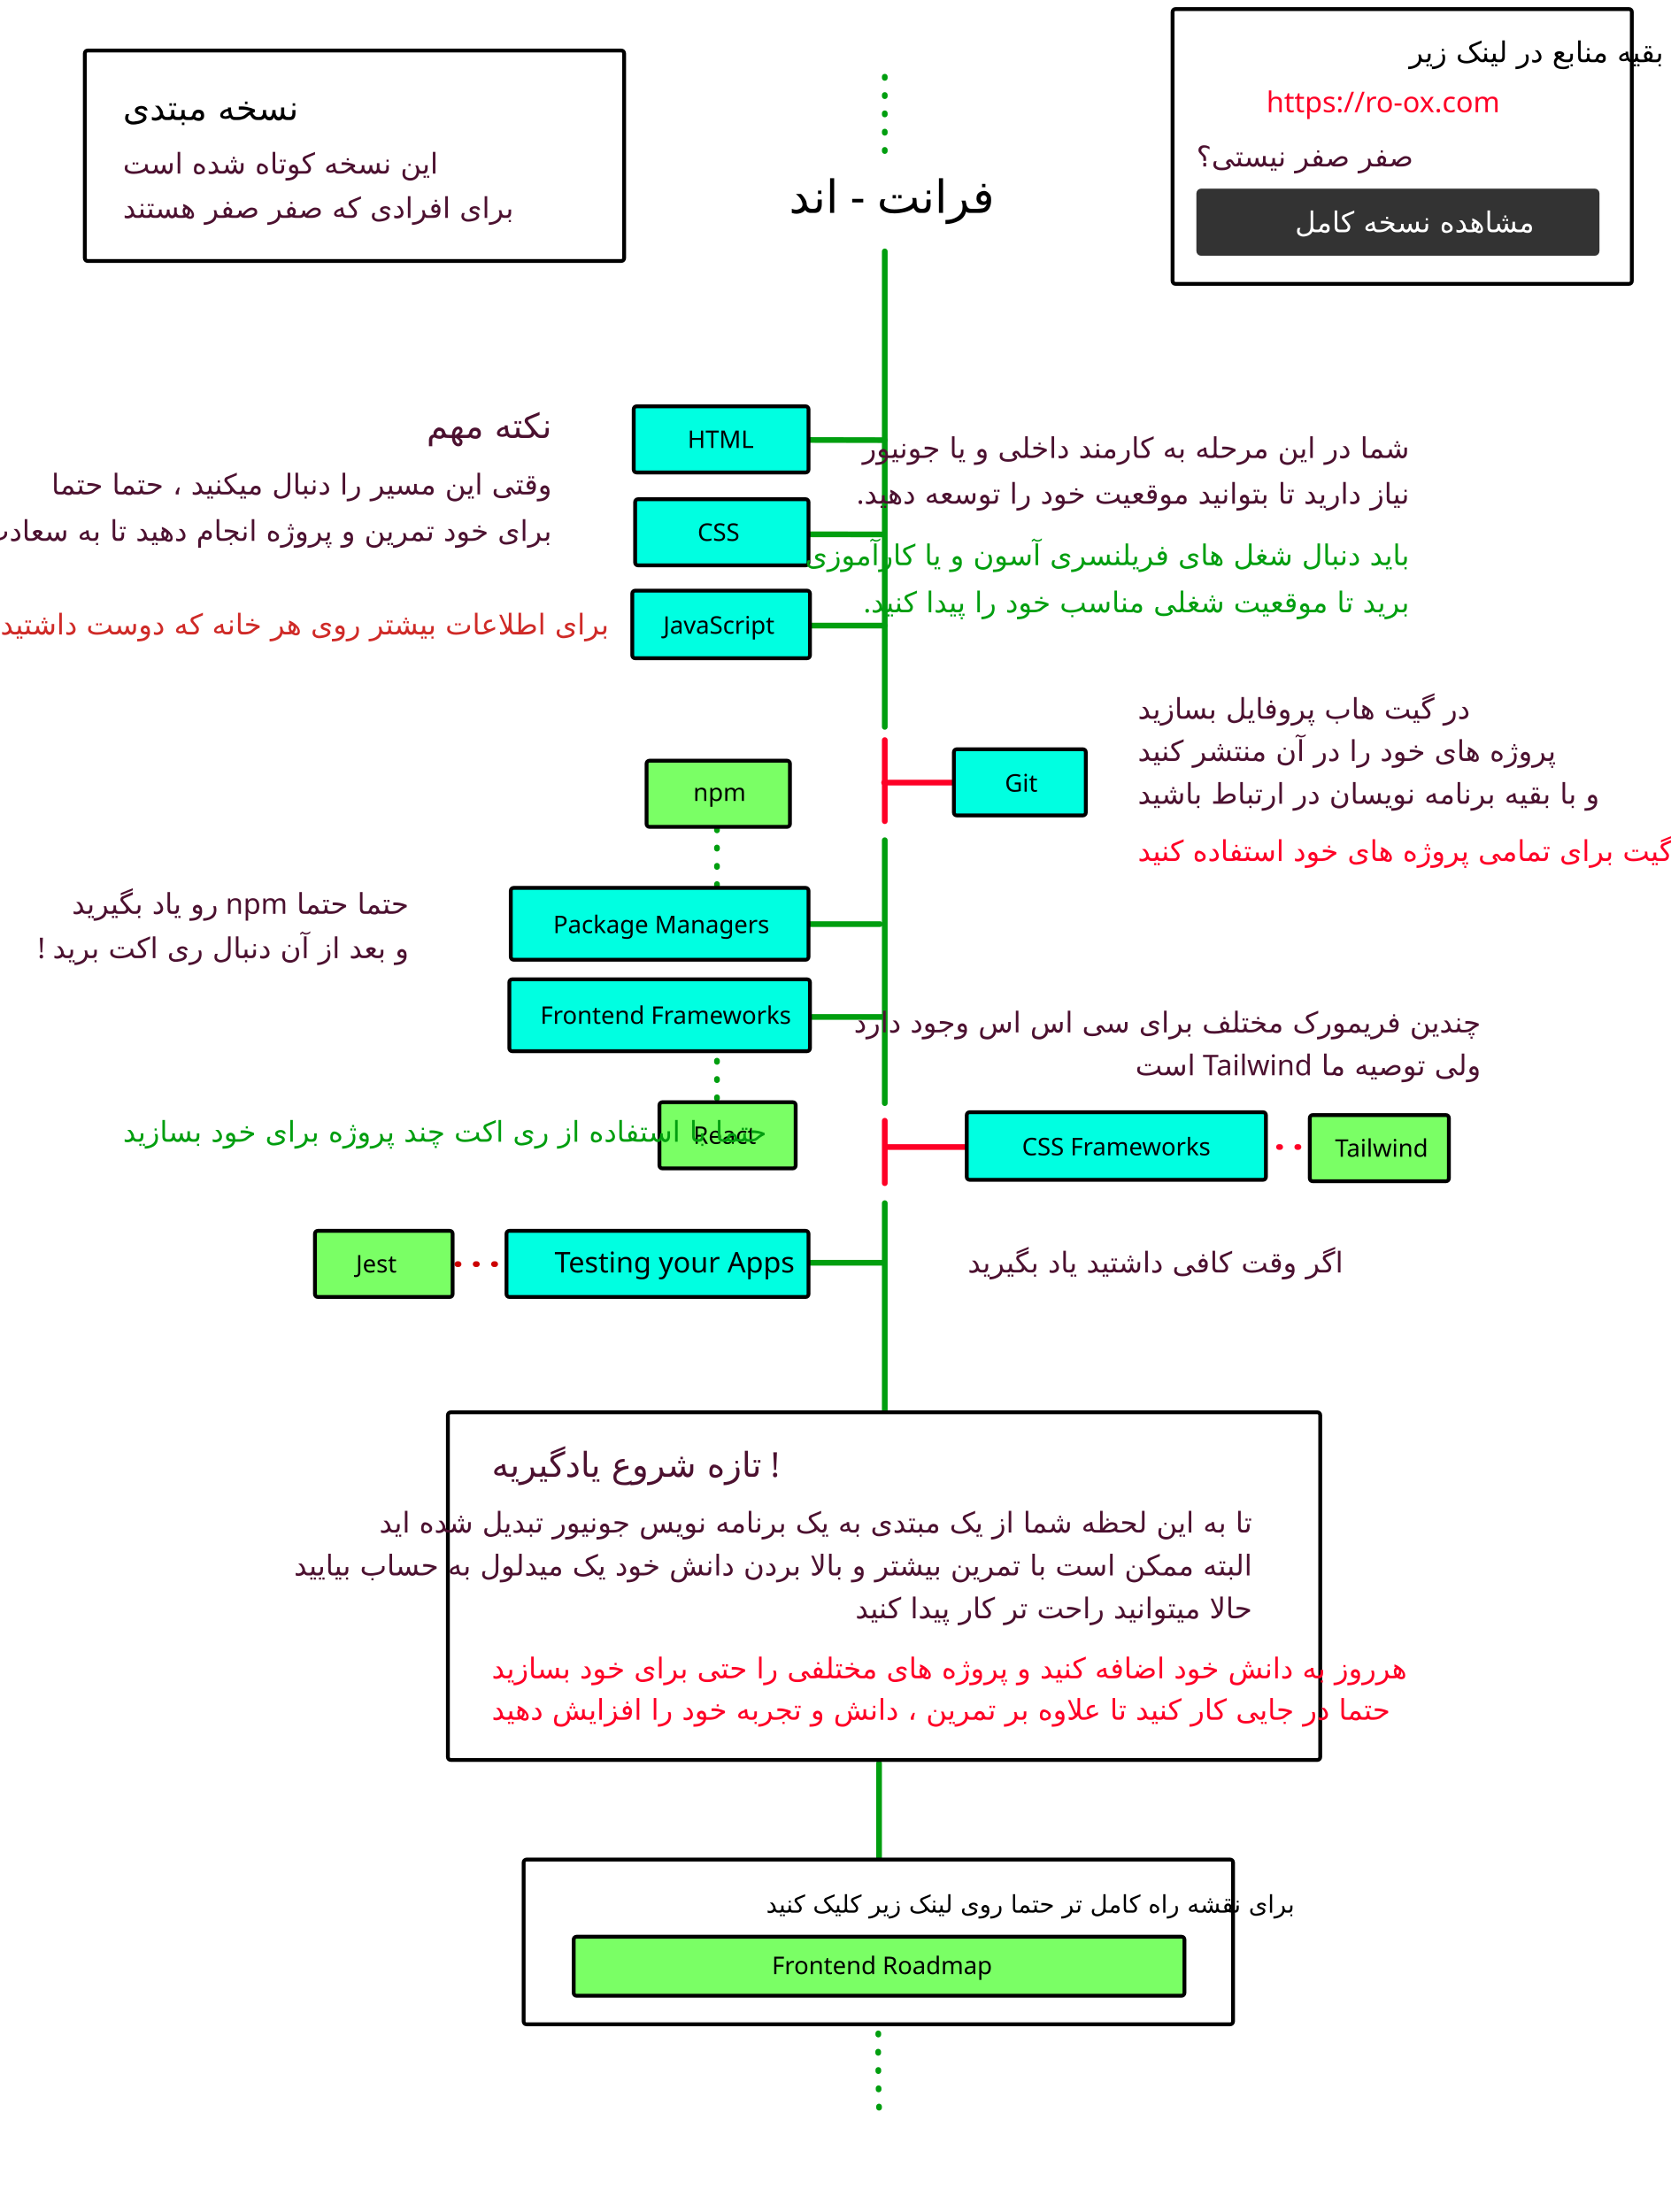
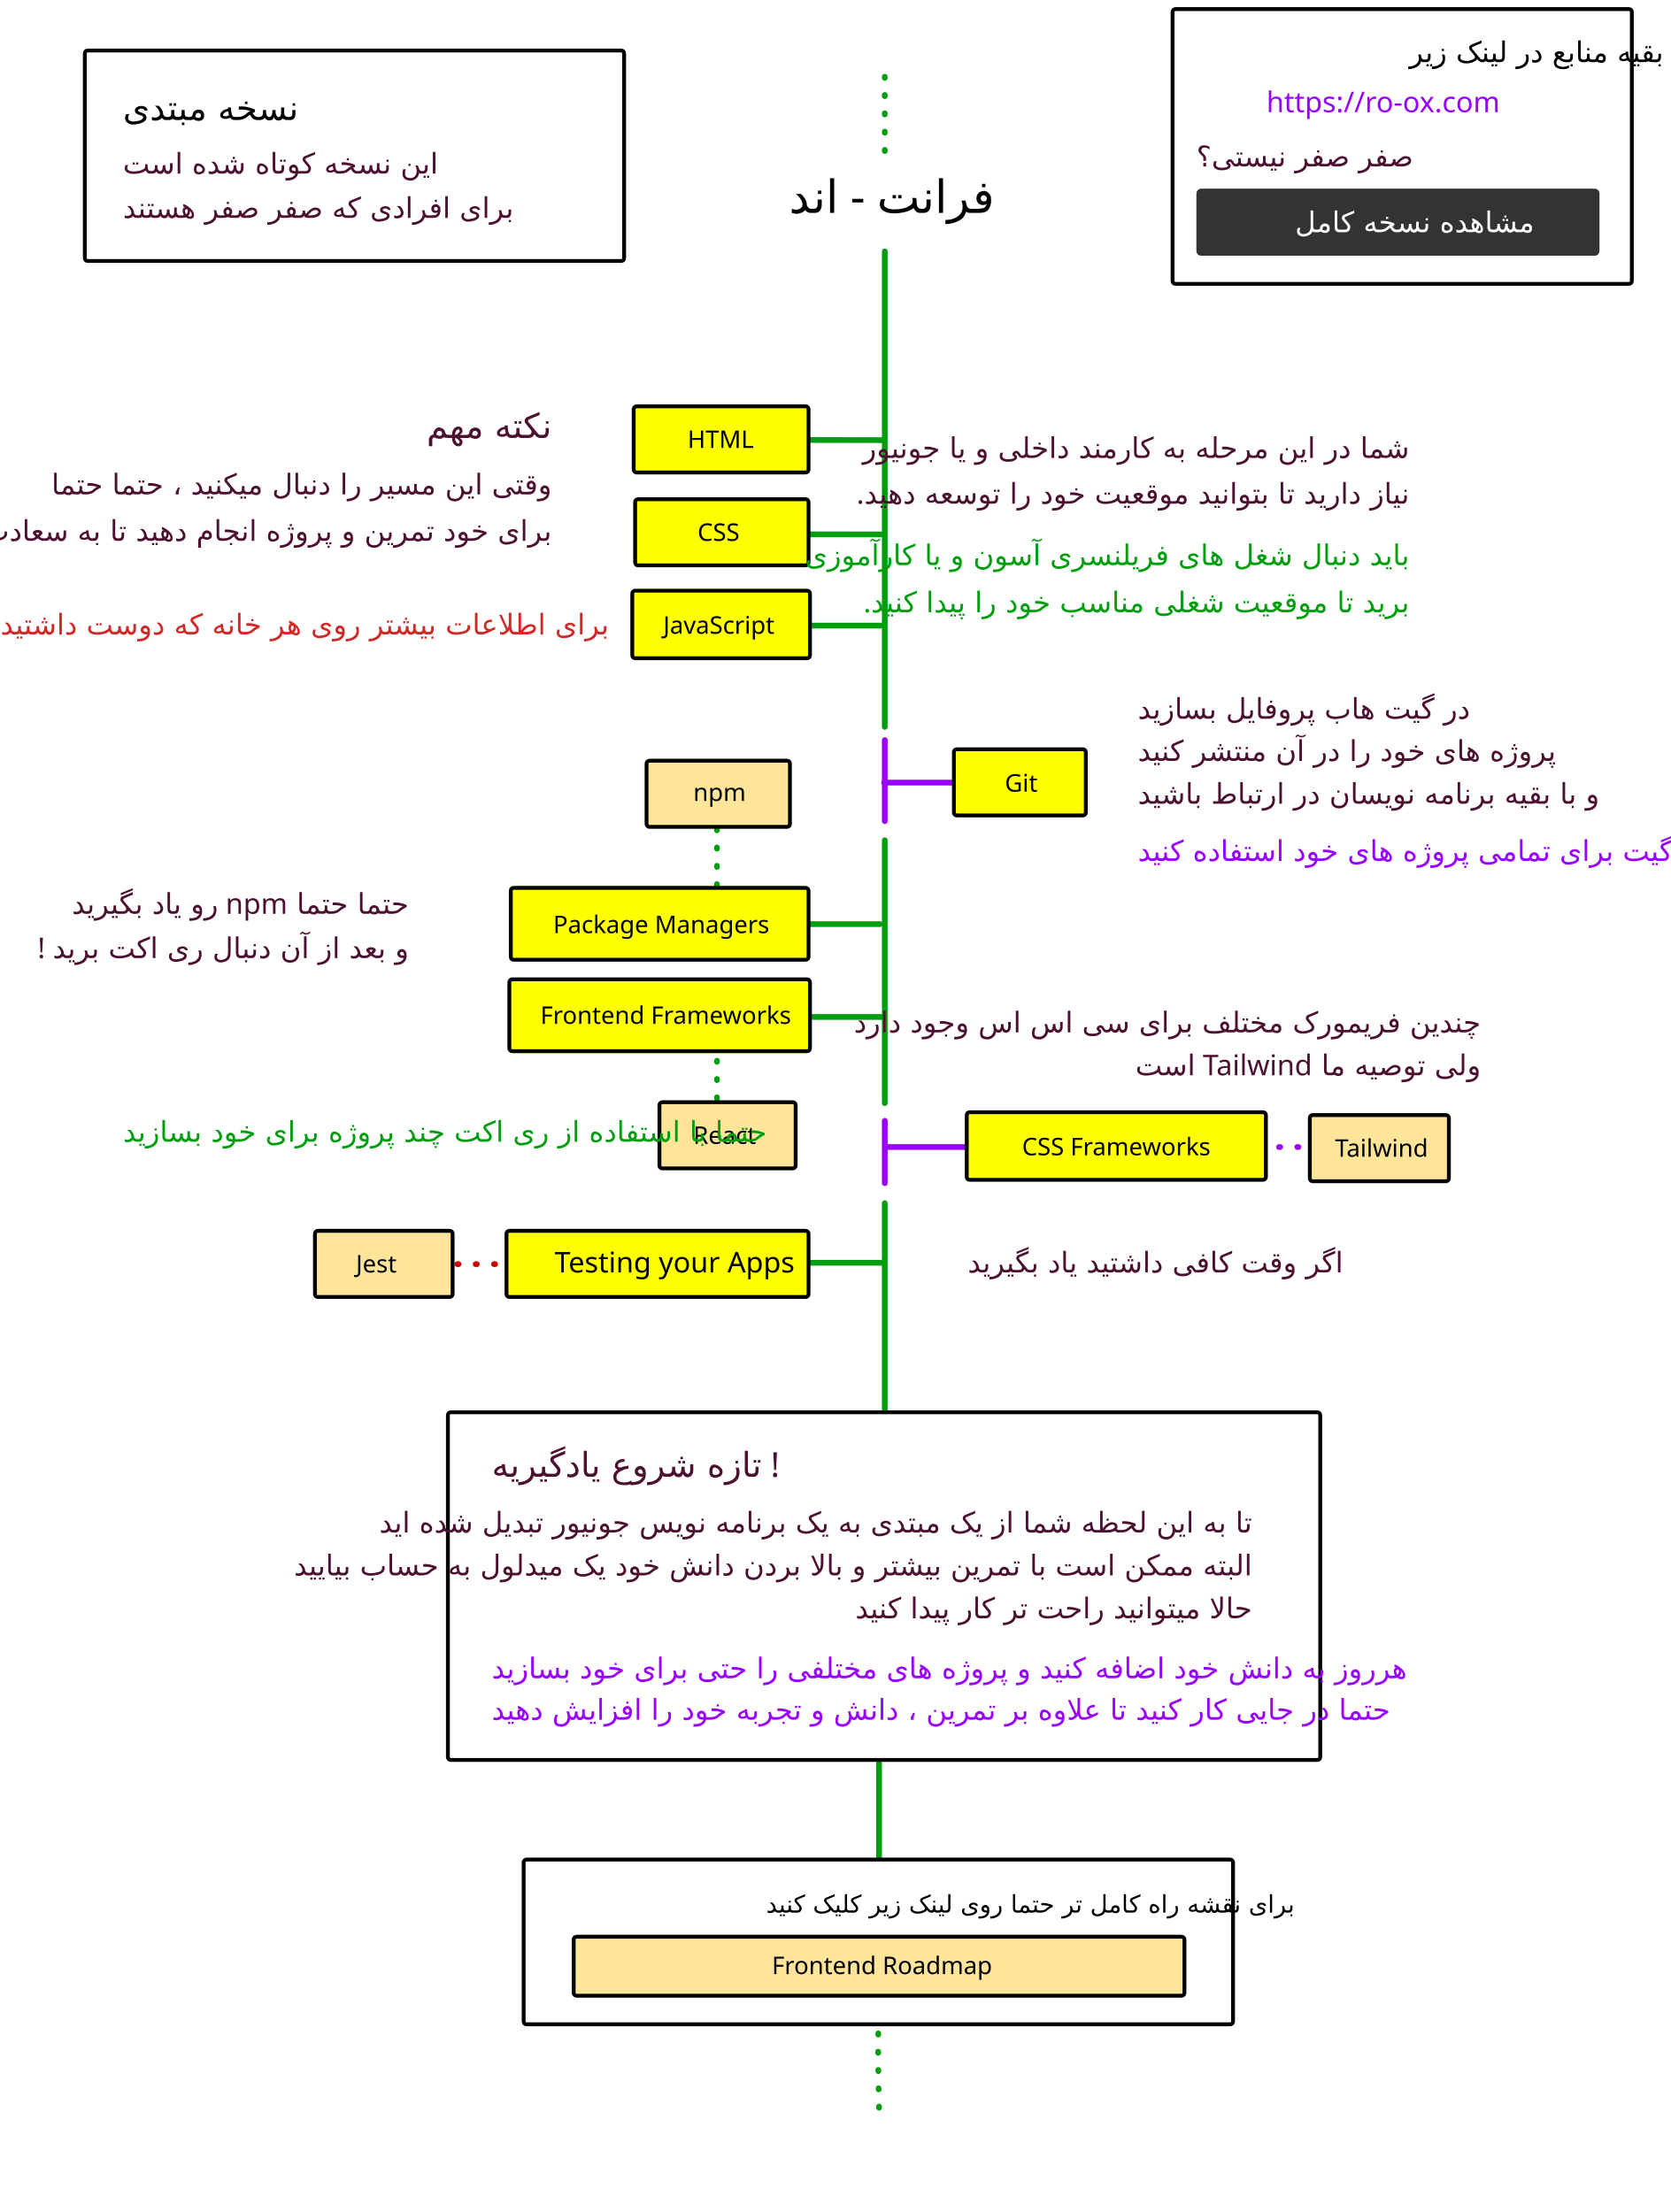
<svg viewBox="164 276 1169 1548" style="font-family: lalezar">
  <path d="M783 1118Q783 1190.964 783 1263.927" fill="none" stroke="rgb(0,158,15)" stroke-width="4" stroke-linecap="round" stroke-linejoin="round" stroke-dasharray="undefined" />
  <path d="M779 1509.948Q779 1545.474 779 1581" fill="none" stroke="rgb(0,158,15)" stroke-width="4" stroke-linecap="round" stroke-linejoin="round" stroke-dasharray="undefined" />
  <path d="M536 1160.667Q492.333 1160.667 448.667 1160.667" fill="none" stroke="rgb(204,0,0)" stroke-width="4" stroke-linecap="round" stroke-linejoin="round" stroke-dasharray="0.8 12" />
  <path d="M781.6 1159.697Q737.633 1159.697 693.667 1159.697" fill="none" stroke="rgb(0,158,15)" stroke-width="4" stroke-linecap="round" stroke-linejoin="round" stroke-dasharray="undefined" />
  <path d="M782.6 987.697Q738.633 987.697 694.667 987.697" fill="none" stroke="rgb(0,158,15)" stroke-width="4" stroke-linecap="round" stroke-linejoin="round" stroke-dasharray="undefined" />
  <path d="M665.6 992.697Q665.6 1029.182 665.6 1065.667" fill="none" stroke="rgb(0,158,15)" stroke-width="4" stroke-linecap="round" stroke-linejoin="round" stroke-dasharray="0.8 12" />
-   <path d="M1123.6 1078.697Q1074.573 1078.697 1025.545 1078.697" fill="none" stroke="rgba(254,0,38,255)" stroke-width="4" stroke-linecap="round" stroke-linejoin="round" stroke-dasharray="0.8 12" />
-   <path d="M881.6 1078.697Q832.573 1078.697 783.545 1078.697" fill="none" stroke="rgba(254,0,38,255)" stroke-width="4" stroke-linecap="round" stroke-linejoin="round" stroke-dasharray="undefined" />
+   <path d="M1123.6 1078.697Q1074.573 1078.697 1025.545 1078.697" fill="none" stroke="rgb(153,0,255)" stroke-width="4" stroke-linecap="round" stroke-linejoin="round" stroke-dasharray="0.8 12" />
+   <path d="M881.6 1078.697Q832.573 1078.697 783.545 1078.697" fill="none" stroke="rgb(153,0,255)" stroke-width="4" stroke-linecap="round" stroke-linejoin="round" stroke-dasharray="undefined" />
  <path d="M665.6 830.697Q665.6 867.182 665.6 903.667" fill="none" stroke="rgb(0,158,15)" stroke-width="4" stroke-linecap="round" stroke-linejoin="round" stroke-dasharray="0.8 12" />
  <path d="M783 713.788Q717.652 713.788 652.303 713.788" fill="none" stroke="rgb(0,158,15)" stroke-width="4" stroke-linecap="round" stroke-linejoin="round" stroke-dasharray="undefined" />
  <path d="M783 584Q709.35 583.727 636 584" fill="none" stroke="rgb(0,158,15)" stroke-width="4" stroke-linecap="round" stroke-linejoin="round" stroke-dasharray="undefined" />
-   <path d="M880.6 823.697Q831.573 823.697 782.545 823.697" fill="none" stroke="rgba(254,0,38,255)" stroke-width="4" stroke-linecap="round" stroke-linejoin="round" stroke-dasharray="undefined" />
+   <path d="M880.6 823.697Q831.573 823.697 782.545 823.697" fill="none" stroke="rgb(153,0,255)" stroke-width="4" stroke-linecap="round" stroke-linejoin="round" stroke-dasharray="undefined" />
  <path d="M782 650Q738.284 649.838 694.747 650" fill="none" stroke="rgb(0,158,15)" stroke-width="4" stroke-linecap="round" stroke-linejoin="round" stroke-dasharray="undefined" />
  <g class="clickable-group" data-group-id="ext_link:roadmap.sh/frontend">
    <text x="716" y="425" fill="rgb(0,0,0)" font-style="normal" font-weight="normal" font-size="32px">
      <tspan>فرانت - اند</tspan>
    </text>
  </g>
  <g class="clickable-group" data-group-id="102-css">
-     <rect x="608.35" y="625.35" width="121.3" height="46.3" rx="2" fill="rgb(0,255,225)" fill-opacity="1" stroke="rgb(0,0,0)" stroke-width="2.7" />
+     <rect x="608.35" y="625.35" width="121.3" height="46.3" rx="2" fill="rgb(255,255,0)" fill-opacity="1" stroke="rgb(0,0,0)" stroke-width="2.7" />
    <text x="652" y="654.5" fill="rgb(0,0,0)" font-style="normal" font-weight="normal" font-size="17px">
      <tspan>CSS</tspan>
    </text>
  </g>
  <rect x="984.35" y="282.35" width="321.3" height="192.3" rx="2" fill="rgb(255,255,255)" fill-opacity="1" stroke="rgb(0,0,0)" stroke-width="2.7" />
  <text x="1150" y="319.5" fill="rgb(0,0,0)" font-style="normal" font-weight="normal" font-size="20px">
    <tspan>بقیه منابع در لینک زیر</tspan>
  </text>
  <g>
    <a href="https://ro-ox.com" target="_blank">
-       <text x="1050" y="354.5" fill="rgba(254,0,38,255)" font-style="normal" font-weight="normal" font-size="20px">
+       <text x="1050" y="354.5" fill="rgb(153,0,255)" font-style="normal" font-weight="normal" font-size="20px">
        <tspan>https://ro-ox.com</tspan>
      </text>
    </a>
  </g>
  <g class="clickable-group" data-group-id="json:pro">
    <rect x="1002.35" y="409.35" width="279.3" height="44.3" rx="2" fill="rgb(51,51,51)" fill-opacity="1" stroke="rgb(51,51,51)" stroke-width="2.7" />
    <text x="1070" y="438.5" fill="rgb(255,255,255)" font-style="normal" font-weight="normal" font-size="20px">
      <tspan>مشاهده نسخه کامل</tspan>
    </text>
  </g>
  <text x="1001" y="392.5" fill="rgb(76,17,48)" font-style="normal" font-weight="normal" font-size="20px">
    <tspan>صفر صفر نیستی؟</tspan>
  </text>
  <g class="clickable-group" data-group-id="103-javascript">
-     <rect x="606.35" y="689.35" width="124.3" height="47.3" rx="2" fill="rgb(0,255,225)" fill-opacity="1" stroke="rgb(0,0,0)" stroke-width="2.7" />
+     <rect x="606.35" y="689.35" width="124.3" height="47.3" rx="2" fill="rgb(255,255,0)" fill-opacity="1" stroke="rgb(0,0,0)" stroke-width="2.7" />
    <text x="628" y="719.5" fill="rgb(0,0,0)" font-style="normal" font-weight="normal" font-size="17px">
      <tspan>JavaScript</tspan>
    </text>
  </g>
  <g class="clickable-group" data-group-id="100-version-control-systems:basic-usage-of-git">
-     <rect x="831.35" y="800.35" width="92.3" height="46.3" rx="2" fill="rgb(0,255,225)" fill-opacity="1" stroke="rgb(0,0,0)" stroke-width="2.7" />
+     <rect x="831.35" y="800.35" width="92.3" height="46.3" rx="2" fill="rgb(255,255,0)" fill-opacity="1" stroke="rgb(0,0,0)" stroke-width="2.7" />
    <text x="867" y="830" fill="rgb(0,0,0)" font-style="normal" font-weight="normal" font-size="17px">
      <tspan>Git</tspan>
    </text>
  </g>
  <rect x="223.35" y="311.35" width="377.3" height="147.3" rx="2" fill="rgb(255,255,255)" fill-opacity="1" stroke="rgb(0,0,0)" stroke-width="2.7" />
  <text x="250" y="360" fill="rgb(0,0,0)" font-style="normal" font-weight="normal" font-size="24px">
    <tspan>نسخه مبتدی</tspan>
  </text>
  <g class="clickable-group" data-group-id="111-pick-a-framework">
-     <rect x="520.35" y="961.35" width="210.3" height="50.3" rx="2" fill="rgb(0,255,225)" fill-opacity="1" stroke="rgb(0,0,0)" stroke-width="2.7" />
+     <rect x="520.35" y="961.35" width="210.3" height="50.3" rx="2" fill="rgb(255,255,0)" fill-opacity="1" stroke="rgb(0,0,0)" stroke-width="2.7" />
    <text x="542" y="992.5" fill="rgb(0,0,0)" font-style="normal" font-weight="normal" font-size="17px">
      <tspan>Frontend Frameworks</tspan>
    </text>
  </g>
  <g class="clickable-group" data-group-id="100-pick-a-framework:react-js">
-     <rect x="625.35" y="1047.35" width="95.3" height="46.3" rx="2" fill="rgb(122,255,101)" fill-opacity="1" stroke="rgb(0,0,0)" stroke-width="2.7" />
+     <rect x="625.35" y="1047.35" width="95.3" height="46.3" rx="2" fill="rgb(255,229,153)" fill-opacity="1" stroke="rgb(0,0,0)" stroke-width="2.7" />
    <text x="649" y="1076.5" fill="rgb(0,0,0)" font-style="normal" font-weight="normal" font-size="17px">
      <tspan>React</tspan>
    </text>
  </g>
  <g class="clickable-group" data-group-id="114-css-frameworks">
-     <rect x="840.35" y="1054.35" width="209.3" height="47.3" rx="2" fill="rgb(0,255,225)" fill-opacity="1" stroke="rgb(0,0,0)" stroke-width="2.7" />
+     <rect x="840.35" y="1054.35" width="209.3" height="47.3" rx="2" fill="rgb(255,255,0)" fill-opacity="1" stroke="rgb(0,0,0)" stroke-width="2.7" />
    <text x="879" y="1084.5" fill="rgb(0,0,0)" font-style="normal" font-weight="normal" font-size="17px">
      <tspan>CSS Frameworks</tspan>
    </text>
  </g>
  <g class="clickable-group" data-group-id="100-testing-your-apps:jest">
-     <rect x="384.35" y="1137.35" width="96.3" height="46.3" rx="2" fill="rgb(122,255,101)" fill-opacity="1" stroke="rgb(0,0,0)" stroke-width="2.7" />
+     <rect x="384.35" y="1137.35" width="96.3" height="46.3" rx="2" fill="rgb(255,229,153)" fill-opacity="1" stroke="rgb(0,0,0)" stroke-width="2.7" />
    <text x="413" y="1166.5" fill="rgb(0,0,0)" font-style="normal" font-weight="normal" font-size="17px">
      <tspan>Jest</tspan>
    </text>
  </g>
  <g class="clickable-group" data-group-id="115-testing-your-apps">
-     <rect x="518.35" y="1137.35" width="211.3" height="46.3" rx="2" fill="rgb(0,255,225)" fill-opacity="1" stroke="rgb(0,0,0)" stroke-width="2.7" />
+     <rect x="518.35" y="1137.35" width="211.3" height="46.3" rx="2" fill="rgb(255,255,0)" fill-opacity="1" stroke="rgb(0,0,0)" stroke-width="2.7" />
    <text x="552" y="1166.5" fill="rgb(0,0,0)" font-style="normal" font-weight="normal" font-size="20px">
      <tspan>Testing your Apps</tspan>
    </text>
  </g>
  <g class="clickable-group" data-group-id="100-css-frameworks:js-first:tailwind-css">
-     <rect x="1080.35" y="1056.35" width="97.3" height="46.3" rx="2" fill="rgb(122,255,101)" fill-opacity="1" stroke="rgb(0,0,0)" stroke-width="2.7" />
+     <rect x="1080.35" y="1056.35" width="97.3" height="46.3" rx="2" fill="rgb(255,229,153)" fill-opacity="1" stroke="rgb(0,0,0)" stroke-width="2.7" />
    <text x="1098" y="1085.5" fill="rgb(0,0,0)" font-style="normal" font-weight="normal" font-size="17px">
      <tspan>Tailwind</tspan>
    </text>
  </g>
  <text x="250" y="397.5" fill="rgb(76,17,48)" font-style="normal" font-weight="normal" font-size="20px">
    <tspan>این نسخه کوتاه شده است</tspan>
  </text>
  <text x="250" y="428.5" fill="rgb(76,17,48)" font-style="normal" font-weight="normal" font-size="20px">
    <tspan>برای افرادی که صفر صفر هستند</tspan>
  </text>
  <path d="M783 329.697Q783 359.242 783 388.788" fill="none" stroke="rgb(0,158,15)" stroke-width="4" stroke-linecap="round" stroke-linejoin="round" stroke-dasharray="0.8 12" />
  <path d="M783 451.939Q783 618.303 783 784.667" fill="none" stroke="rgb(0,158,15)" stroke-width="4" stroke-linecap="round" stroke-linejoin="round" stroke-dasharray="undefined" />
  <g class="clickable-group" data-group-id="101-html">
-     <rect x="607.35" y="560.35" width="122.3" height="46.3" rx="2" fill="rgb(0,255,225)" fill-opacity="1" stroke="rgb(0,0,0)" stroke-width="2.7" />
+     <rect x="607.35" y="560.35" width="122.3" height="46.3" rx="2" fill="rgb(255,255,0)" fill-opacity="1" stroke="rgb(0,0,0)" stroke-width="2.7" />
    <text x="645" y="589.5" fill="rgb(0,0,0)" font-style="normal" font-weight="normal" font-size="17px">
      <tspan>HTML</tspan>
    </text>
  </g>
  <text x="1150" y="596.5" fill="rgb(76,17,48)" font-style="normal" font-weight="normal" font-size="20px" direction="rtl">
    <tspan>شما در این مرحله به کارمند داخلی و یا جونیور </tspan>
  </text>
  <text x="1150" y="628.5" fill="rgb(76,17,48)" font-style="normal" font-weight="normal" font-size="20px" direction="rtl">
    <tspan>نیاز دارید تا بتوانید موقعیت خود را توسعه دهید.</tspan>
  </text>
  <text x="1150" y="671.5" fill="rgb(0,158,15)" font-style="normal" font-weight="normal" font-size="20px" direction="rtl">
    <tspan>باید دنبال شغل های فریلنسری آسون و یا کارآموزی</tspan>
  </text>
  <text x="1150" y="704.5" fill="rgb(0,158,15)" font-style="normal" font-weight="normal" font-size="20px" direction="rtl">
    <tspan>برید تا موقعیت شغلی مناسب خود را پیدا کنید.</tspan>
  </text>
  <text x="550" y="622" fill="rgb(76,17,48)" font-style="normal" font-weight="normal" font-size="20px" direction="rtl">
    <tspan>وقتی این مسیر را دنبال میکنید ، حتما حتما</tspan>
  </text>
  <text x="550" y="654.5" fill="rgb(76,17,48)" font-style="normal" font-weight="normal" font-size="20px" direction="rtl">
    <tspan>برای خود تمرین و پروژه انجام دهید تا به سعادت برسید !</tspan>
  </text>
  <text x="590" y="720" fill="rgb(207,42,39)" font-style="normal" font-weight="normal" font-size="20px" direction="rtl">
    <tspan>برای اطلاعات بیشتر روی هر خانه که دوست داشتید کلیک کنید</tspan>
  </text>
  <text x="550" y="582.5" fill="rgb(76,17,48)" font-style="normal" font-weight="normal" font-size="24px" direction="rtl">
    <tspan>نکته مهم</tspan>
  </text>
  <text x="960" y="779" fill="rgb(76,17,48)" font-style="normal" font-weight="normal" font-size="20px">
    <tspan>در گیت هاب پروفایل بسازید</tspan>
  </text>
  <text x="960" y="808.5" fill="rgb(76,17,48)" font-style="normal" font-weight="normal" font-size="20px">
    <tspan>پروژه های خود را در آن منتشر کنید</tspan>
  </text>
  <text x="960" y="838.5" fill="rgb(76,17,48)" font-style="normal" font-weight="normal" font-size="20px">
    <tspan>و با بقیه برنامه نویسان در ارتباط باشید</tspan>
  </text>
-   <text x="960" y="878.5" fill="rgba(254,0,38,255)" font-style="normal" font-weight="normal" font-size="20px">
+   <text x="960" y="878.5" fill="rgb(153,0,255)" font-style="normal" font-weight="normal" font-size="20px">
    <tspan>از گیت برای تمامی پروژه های خود استفاده کنید</tspan>
  </text>
  <path d="M779.6 922.697Q737.8 922.697 696 922.697" fill="none" stroke="rgb(0,158,15)" stroke-width="4" stroke-linecap="round" stroke-linejoin="round" stroke-dasharray="undefined" />
  <g class="clickable-group" data-group-id="107-package-managers">
-     <rect x="521.35" y="897.35" width="208.3" height="50.3" rx="2" fill="rgb(0,255,225)" fill-opacity="1" stroke="rgb(0,0,0)" stroke-width="2.7" />
+     <rect x="521.35" y="897.35" width="208.3" height="50.3" rx="2" fill="rgb(255,255,0)" fill-opacity="1" stroke="rgb(0,0,0)" stroke-width="2.7" />
    <text x="551" y="929" fill="rgb(0,0,0)" font-style="normal" font-weight="normal" font-size="17px">
      <tspan>Package Managers</tspan>
    </text>
  </g>
  <g class="clickable-group" data-group-id="100-package-managers:npm">
-     <rect x="616.35" y="808.35" width="100.3" height="46.3" rx="2" fill="rgb(122,255,101)" fill-opacity="1" stroke="rgb(0,0,0)" stroke-width="2.7" />
+     <rect x="616.35" y="808.35" width="100.3" height="46.3" rx="2" fill="rgb(255,229,153)" fill-opacity="1" stroke="rgb(0,0,0)" stroke-width="2.7" />
    <text x="649" y="836.5" fill="rgb(0,0,0)" font-style="normal" font-weight="normal" font-size="17px">
      <tspan>npm</tspan>
    </text>
  </g>
-   <path d="M783 793.939Q783 822.303 783 850.667" fill="none" stroke="rgba(254,0,38,255)" stroke-width="4" stroke-linecap="round" stroke-linejoin="round" stroke-dasharray="undefined" />
+   <path d="M783 793.939Q783 822.303 783 850.667" fill="none" stroke="rgb(153,0,255)" stroke-width="4" stroke-linecap="round" stroke-linejoin="round" stroke-dasharray="undefined" />
  <path d="M783 864Q783 956 783 1048" fill="none" stroke="rgb(0,158,15)" stroke-width="4" stroke-linecap="round" stroke-linejoin="round" stroke-dasharray="undefined" />
-   <path d="M783 1060.333Q783 1082.167 783 1104" fill="none" stroke="rgba(254,0,38,255)" stroke-width="4" stroke-linecap="round" stroke-linejoin="round" stroke-dasharray="undefined" />
+   <path d="M783 1060.333Q783 1082.167 783 1104" fill="none" stroke="rgb(153,0,255)" stroke-width="4" stroke-linecap="round" stroke-linejoin="round" stroke-dasharray="undefined" />
  <text x="450" y="915.5" fill="rgb(76,17,48)" font-style="normal" font-weight="normal" font-size="20px" direction="rtl">
    <tspan>حتما حتما npm رو یاد بگیرید</tspan>
  </text>
  <text x="450" y="946.5" fill="rgb(76,17,48)" font-style="normal" font-weight="normal" font-size="20px" direction="rtl">
    <tspan>و بعد از آن دنبال ری اکت برید !</tspan>
  </text>
  <text x="250" y="1075" fill="rgb(0,158,15)" font-style="normal" font-weight="normal" font-size="20px">
    <tspan>حتما با استفاده از ری اکت چند پروژه برای خود بسازید</tspan>
  </text>
  <text x="1200" y="998.5" fill="rgb(76,17,48)" font-style="normal" font-weight="normal" font-size="20px" direction="rtl">
    <tspan>چندین فریمورک مختلف برای سی اس اس وجود دارد</tspan>
  </text>
  <text x="1200" y="1028.5" fill="rgb(76,17,48)" font-style="normal" font-weight="normal" font-size="20px" direction="rtl">
    <tspan>ولی توصیه ما Tailwind است</tspan>
  </text>
  <text x="841" y="1166.5" fill="rgb(76,17,48)" font-style="normal" font-weight="normal" font-size="20px">
    <tspan>اگر وقت کافی داشتید یاد بگیرید</tspan>
  </text>
  <path d="M779 1751Q777.77 1715.163 779 1663" fill="none" stroke="rgb(0,158,15)" stroke-width="4" stroke-linecap="round" stroke-linejoin="round" stroke-dasharray="0.8 12" />
  <rect x="530.35" y="1577.35" width="496.3" height="115.3" rx="2" fill="rgb(255,255,255)" fill-opacity="1" stroke="rgb(0,0,0)" stroke-width="2.7" />
  <text x="700" y="1614.5" fill="rgb(0,0,0)" font-style="normal" font-weight="normal" font-size="17px">
    <tspan>برای نقشه راه کامل تر حتما روی لینک زیر کلیک کنید</tspan>
  </text>
  <g class="clickable-group" data-group-id="json:pro">
-     <rect x="565.35" y="1631.35" width="427.3" height="41.3" rx="2" fill="rgb(122,255,101)" fill-opacity="1" stroke="rgb(0,0,0)" stroke-width="2.7" />
+     <rect x="565.35" y="1631.35" width="427.3" height="41.3" rx="2" fill="rgb(255,229,153)" fill-opacity="1" stroke="rgb(0,0,0)" stroke-width="2.7" />
    <text x="704" y="1657.5" fill="rgb(0,0,0)" font-style="normal" font-weight="normal" font-size="17px">
      <tspan>Frontend Roadmap</tspan>
    </text>
  </g>
  <path d="M822 1818Q820.77 1782.163 822 1730" fill="none" stroke="rgb(255,255,255)" stroke-width="4" stroke-linecap="round" stroke-linejoin="round" stroke-dasharray="0.8 12" />
  <path d="M170 1343Q168.77 1307.163 170 1255" fill="none" stroke="rgb(255,255,255)" stroke-width="4" stroke-linecap="round" stroke-linejoin="round" stroke-dasharray="0.8 12" />
  <path d="M1327 1399Q1325.77 1363.163 1327 1311" fill="none" stroke="rgb(255,255,255)" stroke-width="4" stroke-linecap="round" stroke-linejoin="round" stroke-dasharray="0.8 12" />
  <rect x="477.35" y="1264.35" width="610.3" height="243.3" rx="2" fill="rgb(255,255,255)" fill-opacity="1" stroke="rgb(0,0,0)" stroke-width="2.7" />
  <text x="1040" y="1348.5" fill="rgb(76,17,48)" font-style="normal" font-weight="normal" font-size="20px" direction="rtl">
    <tspan>تا به این لحظه شما از یک مبتدی به یک برنامه نویس جونیور تبدیل شده اید</tspan>
  </text>
  <text x="1040" y="1378.5" fill="rgb(76,17,48)" font-style="normal" font-weight="normal" font-size="20px" direction="rtl">
    <tspan>البته ممکن است با تمرین بیشتر و بالا بردن دانش خود یک میدلول به حساب بیایید</tspan>
  </text>
  <text x="1040" y="1408.5" fill="rgb(76,17,48)" font-style="normal" font-weight="normal" font-size="20px" direction="rtl">
    <tspan>حالا میتوانید راحت تر کار پیدا کنید</tspan>
  </text>
  <text x="508" y="1309.5" fill="rgb(76,17,48)" font-style="normal" font-weight="normal" font-size="24px">
    <tspan>تازه شروع یادگیریه !</tspan>
  </text>
-   <text x="508" y="1450.5" fill="rgba(254,0,38,255)" font-style="normal" font-weight="normal" font-size="20px">
+   <text x="508" y="1450.5" fill="rgb(153,0,255)" font-style="normal" font-weight="normal" font-size="20px">
    <tspan>هرروز به دانش خود اضافه کنید و پروژه های مختلفی را حتی برای خود بسازید</tspan>
  </text>
-   <text x="508" y="1479.5" fill="rgba(254,0,38,255)" font-style="normal" font-weight="normal" font-size="20px">
+   <text x="508" y="1479.5" fill="rgb(153,0,255)" font-style="normal" font-weight="normal" font-size="20px">
    <tspan>حتما در جایی کار کنید تا علاوه بر تمرین ، دانش و تجربه خود را افزایش دهید</tspan>
  </text>
</svg>
